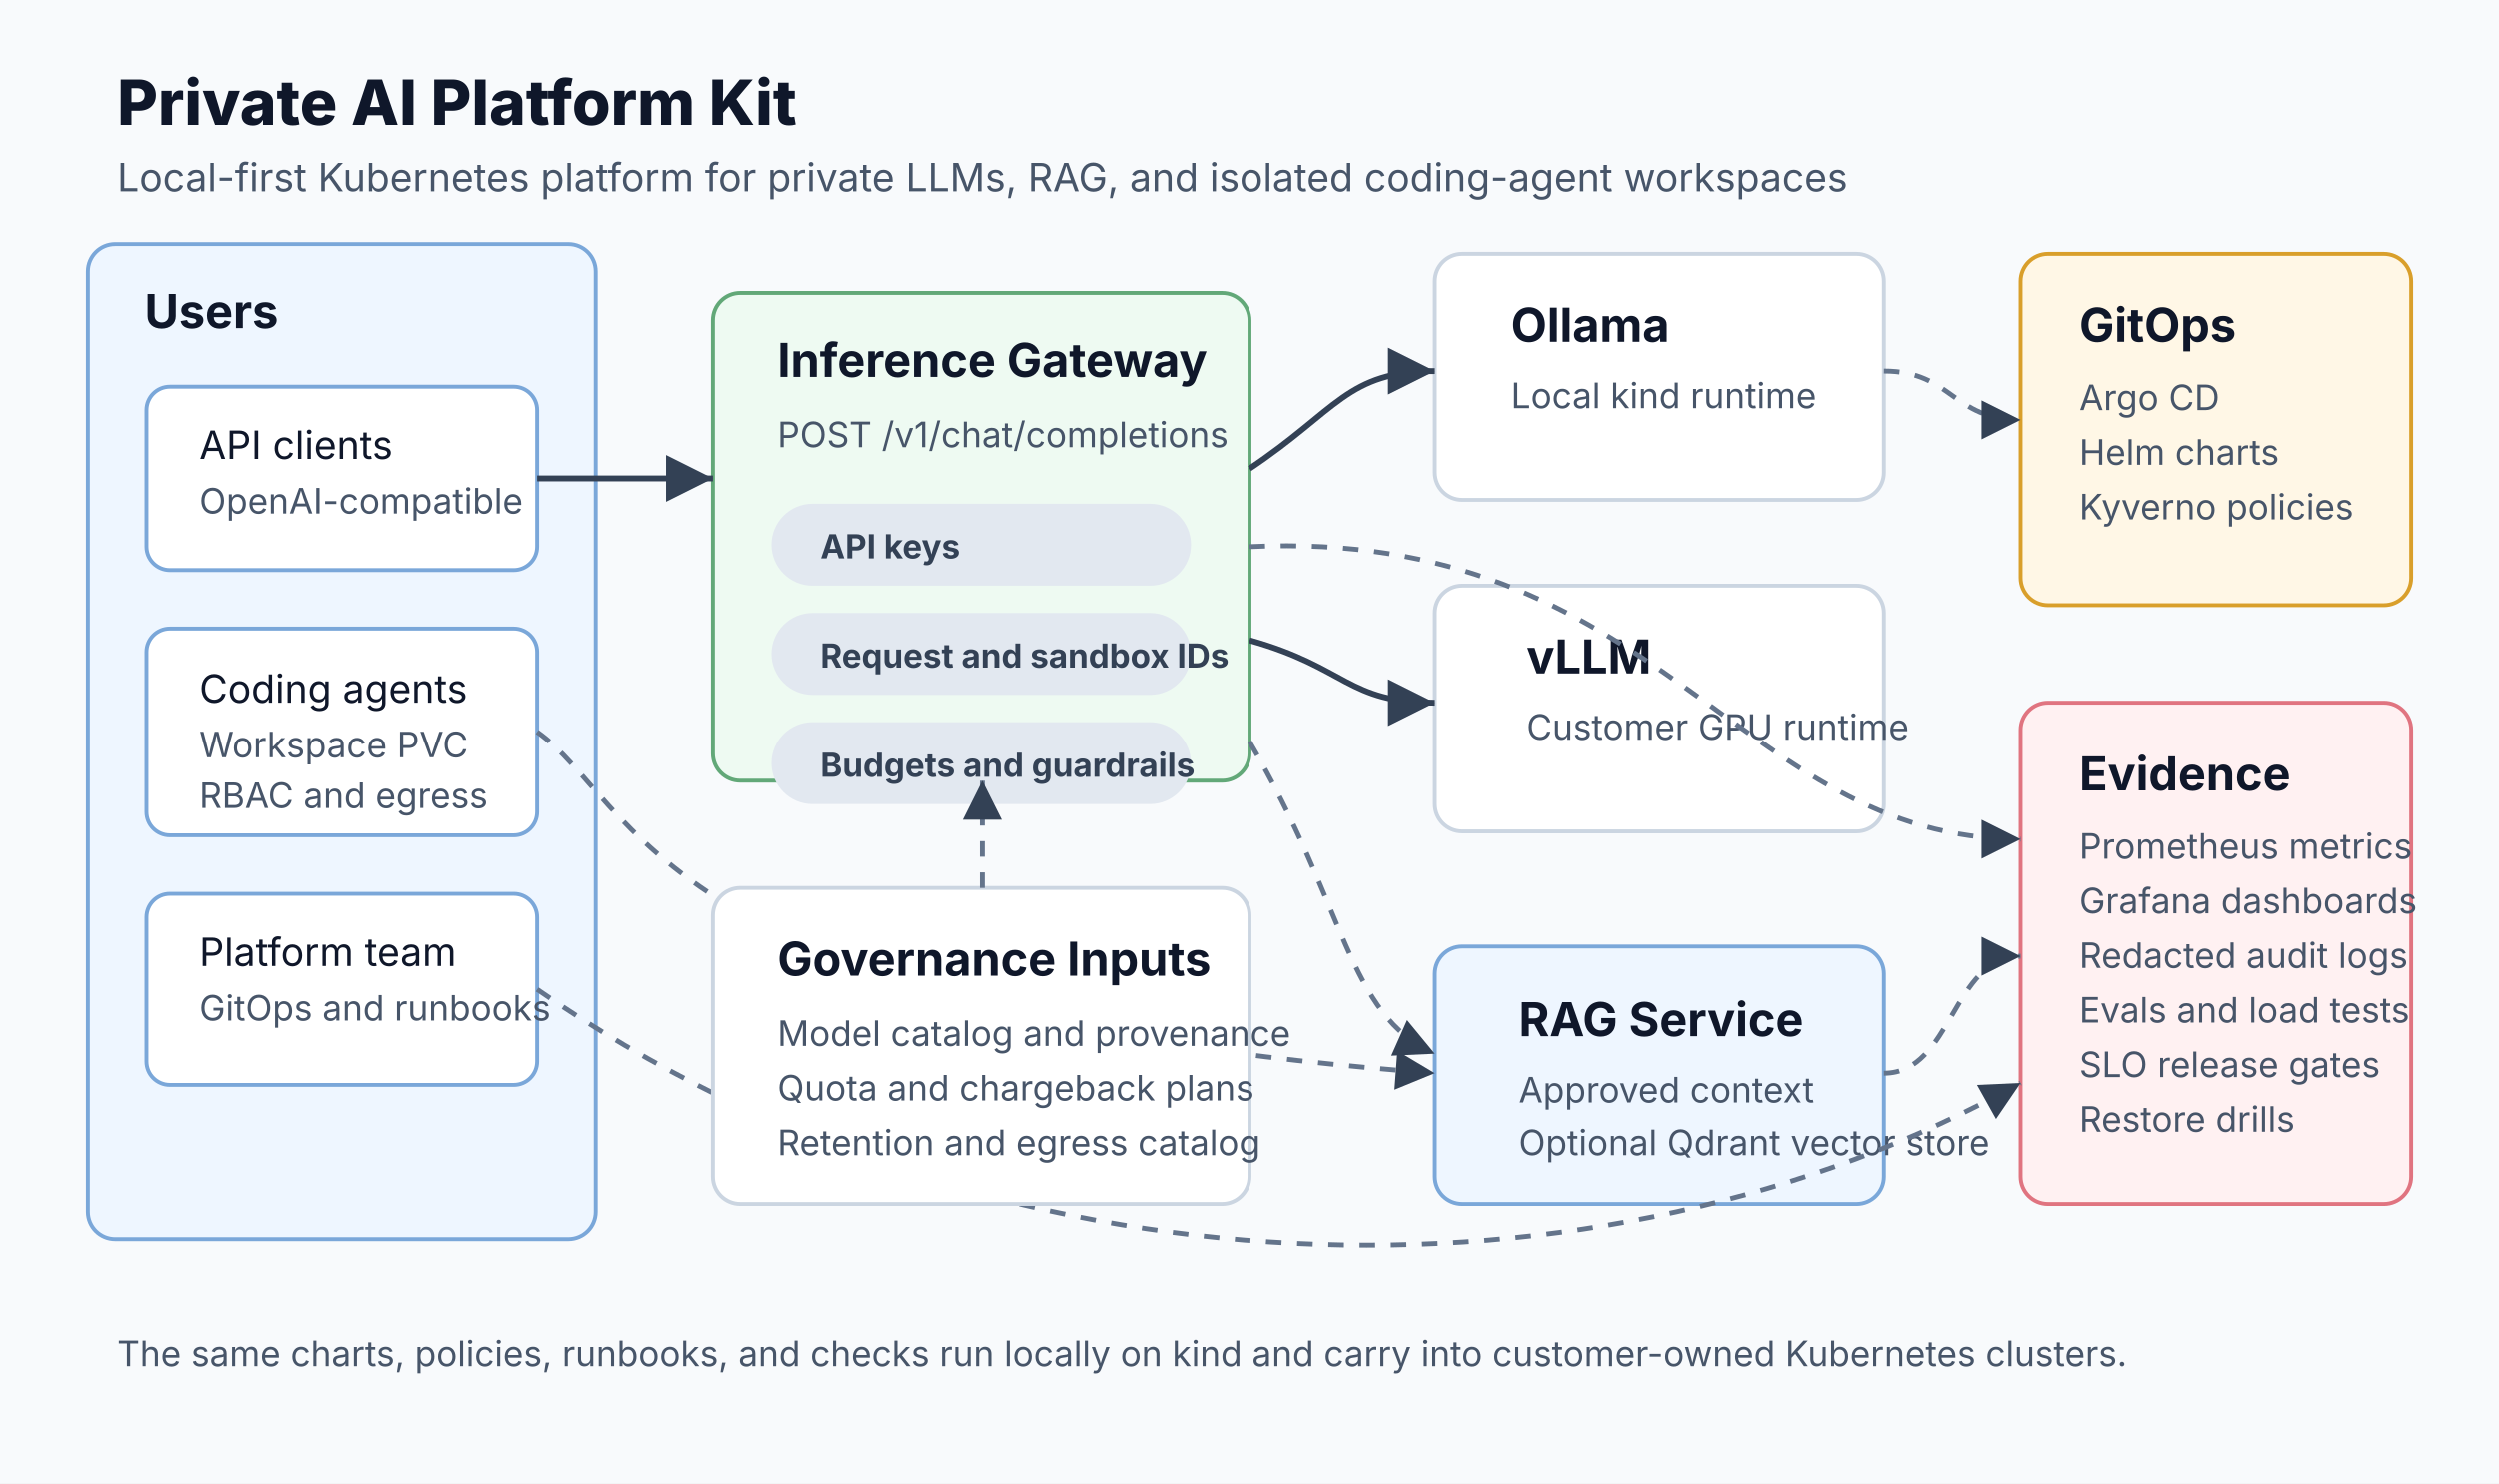
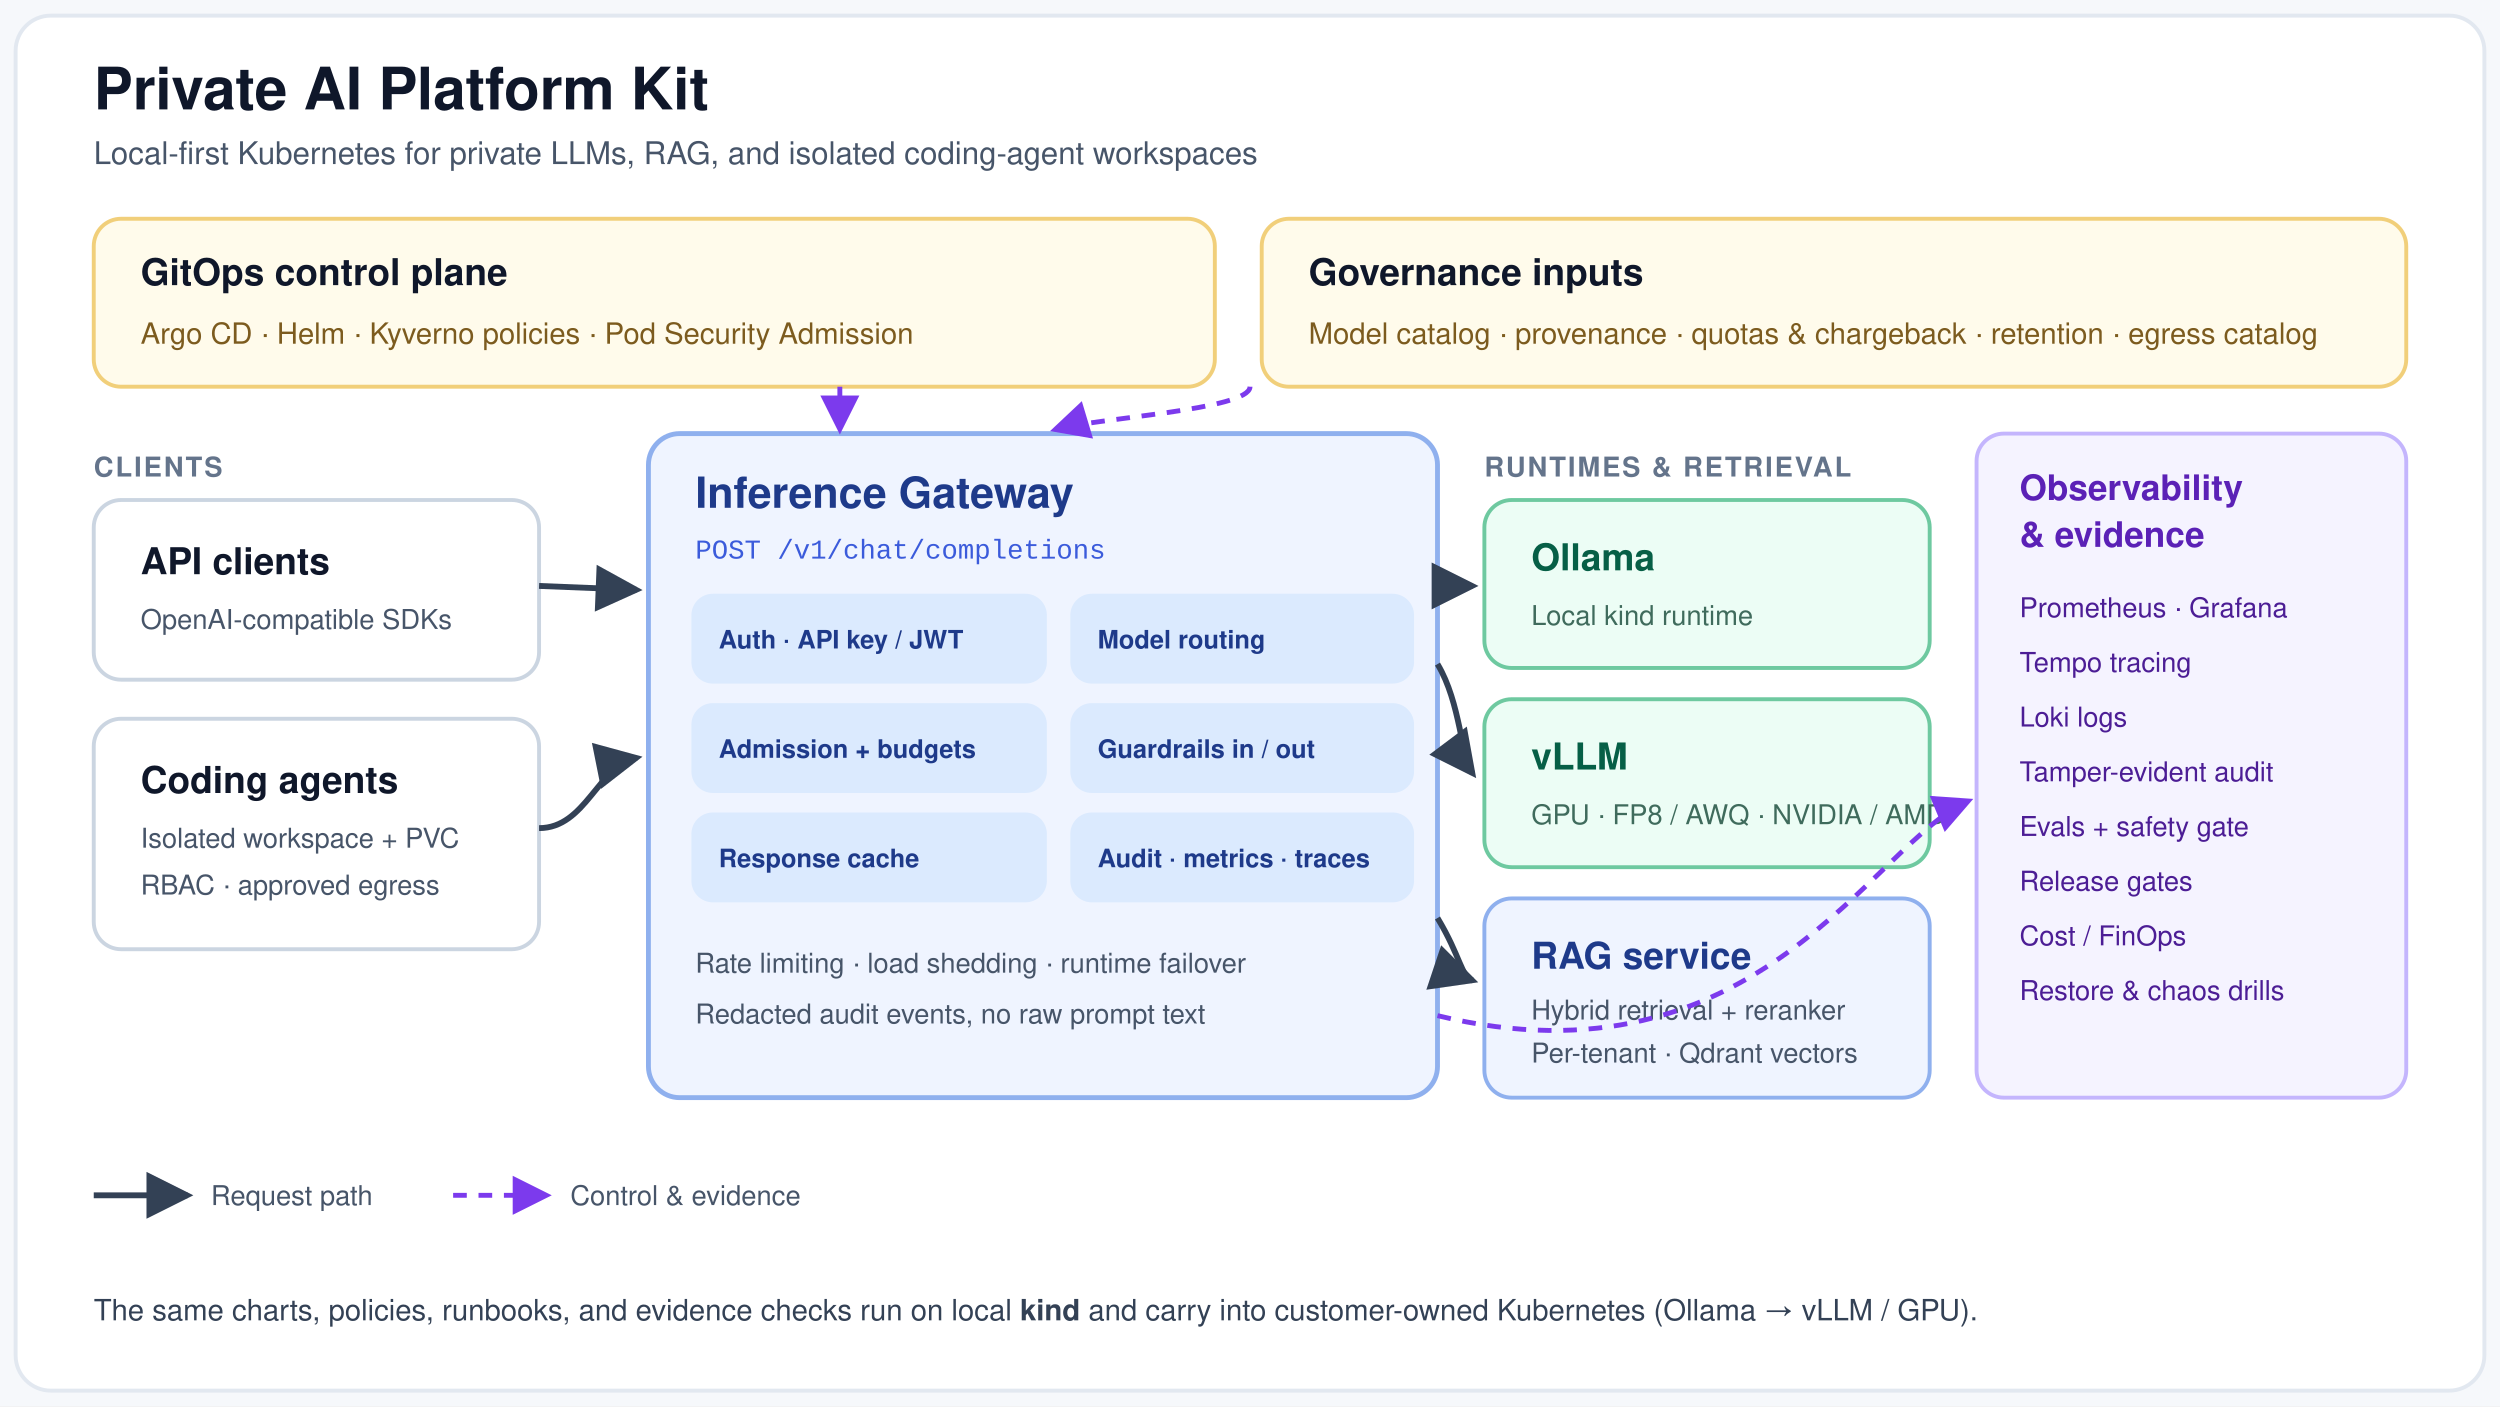
- <svg xmlns="http://www.w3.org/2000/svg" width="1280" height="760" viewBox="0 0 1280 760" role="img" aria-labelledby="title desc">
+ <svg xmlns="http://www.w3.org/2000/svg" width="1280" height="720" viewBox="0 0 1280 720" role="img" aria-labelledby="title desc" font-family="'Segoe UI', Helvetica, Arial, sans-serif">
  <defs>
-     <marker id="arrow" markerWidth="12" markerHeight="12" refX="10" refY="6" orient="auto" markerUnits="strokeWidth">
-       <path d="M2,2 L10,6 L2,10 Z" fill="#334155" />
+     <marker id="arrow" markerWidth="10" markerHeight="10" refX="8" refY="5" orient="auto" markerUnits="strokeWidth">
+       <path d="M1,1 L9,5 L1,9 Z" fill="#334155" />
    </marker>
-     <style>
-       .bg { fill: #f8fafc; }
-       .panel { fill: #ffffff; stroke: #cbd5e1; stroke-width: 2; rx: 14; }
-       .soft { fill: #eef6ff; stroke: #7aa7d9; }
-       .green { fill: #eefaf2; stroke: #62a878; }
-       .gold { fill: #fff7e6; stroke: #d99f2b; }
-       .rose { fill: #fff1f2; stroke: #e07480; }
-       .ink { fill: #0f172a; font-family: Inter, Segoe UI, Arial, sans-serif; }
-       .muted { fill: #475569; font-family: Inter, Segoe UI, Arial, sans-serif; }
-       .tiny { font-size: 18px; }
-       .small { font-size: 20px; }
-       .medium { font-size: 24px; font-weight: 700; }
-       .large { font-size: 32px; font-weight: 800; }
-       .line { stroke: #334155; stroke-width: 3; fill: none; marker-end: url(#arrow); }
-       .line-soft { stroke: #64748b; stroke-width: 2.5; fill: none; marker-end: url(#arrow); stroke-dasharray: 8 8; }
-       .pill { fill: #e2e8f0; }
-       .label { font-size: 17px; fill: #334155; font-family: Inter, Segoe UI, Arial, sans-serif; font-weight: 700; }
-     </style>
+     <marker id="arrowSoft" markerWidth="10" markerHeight="10" refX="8" refY="5" orient="auto" markerUnits="strokeWidth">
+       <path d="M1,1 L9,5 L1,9 Z" fill="#7c3aed" />
+     </marker>
  </defs>
-   <rect class="bg" width="1280" height="760" />
-   <text x="60" y="64" class="ink large">Private AI Platform Kit</text>
-   <text x="60" y="98" class="muted small">Local-first Kubernetes platform for private LLMs, RAG, and isolated coding-agent workspaces</text>
-   <rect x="45" y="125" width="260" height="510" class="panel soft" />
-   <text x="74" y="168" class="ink medium">Users</text>
-   <rect x="75" y="198" width="200" height="94" rx="12" fill="#ffffff" stroke="#7aa7d9" stroke-width="2" />
-   <text x="102" y="235" class="ink small">API clients</text>
-   <text x="102" y="263" class="muted tiny">OpenAI-compatible</text>
-   <rect x="75" y="322" width="200" height="106" rx="12" fill="#ffffff" stroke="#7aa7d9" stroke-width="2" />
-   <text x="102" y="360" class="ink small">Coding agents</text>
-   <text x="102" y="388" class="muted tiny">Workspace PVC</text>
-   <text x="102" y="414" class="muted tiny">RBAC and egress</text>
-   <rect x="75" y="458" width="200" height="98" rx="12" fill="#ffffff" stroke="#7aa7d9" stroke-width="2" />
-   <text x="102" y="495" class="ink small">Platform team</text>
-   <text x="102" y="523" class="muted tiny">GitOps and runbooks</text>
-   <rect x="365" y="150" width="275" height="250" class="panel green" />
-   <text x="398" y="193" class="ink medium">Inference Gateway</text>
-   <text x="398" y="229" class="muted tiny">POST /v1/chat/completions</text>
-   <rect x="395" y="258" width="215" height="42" rx="21" class="pill" />
-   <text x="420" y="286" class="label">API keys</text>
-   <rect x="395" y="314" width="215" height="42" rx="21" class="pill" />
-   <text x="420" y="342" class="label">Request and sandbox IDs</text>
-   <rect x="395" y="370" width="215" height="42" rx="21" class="pill" />
-   <text x="420" y="398" class="label">Budgets and guardrails</text>
-   <rect x="735" y="130" width="230" height="126" class="panel" />
-   <text x="774" y="175" class="ink medium">Ollama</text>
-   <text x="774" y="209" class="muted tiny">Local kind runtime</text>
-   <rect x="735" y="300" width="230" height="126" class="panel" />
-   <text x="782" y="345" class="ink medium">vLLM</text>
-   <text x="782" y="379" class="muted tiny">Customer GPU runtime</text>
-   <rect x="735" y="485" width="230" height="132" class="panel soft" />
-   <text x="778" y="531" class="ink medium">RAG Service</text>
-   <text x="778" y="565" class="muted tiny">Approved context</text>
-   <text x="778" y="592" class="muted tiny">Optional Qdrant vector store</text>
-   <rect x="1035" y="130" width="200" height="180" class="panel gold" />
-   <text x="1065" y="175" class="ink medium">GitOps</text>
-   <text x="1065" y="210" class="muted tiny">Argo CD</text>
-   <text x="1065" y="238" class="muted tiny">Helm charts</text>
-   <text x="1065" y="266" class="muted tiny">Kyverno policies</text>
-   <rect x="1035" y="360" width="200" height="257" class="panel rose" />
-   <text x="1065" y="405" class="ink medium">Evidence</text>
-   <text x="1065" y="440" class="muted tiny">Prometheus metrics</text>
-   <text x="1065" y="468" class="muted tiny">Grafana dashboards</text>
-   <text x="1065" y="496" class="muted tiny">Redacted audit logs</text>
-   <text x="1065" y="524" class="muted tiny">Evals and load tests</text>
-   <text x="1065" y="552" class="muted tiny">SLO release gates</text>
-   <text x="1065" y="580" class="muted tiny">Restore drills</text>
-   <path d="M275 245 C315 245 325 245 365 245" class="line" />
-   <path d="M275 375 C325 410 335 520 735 550" class="line-soft" />
-   <path d="M640 240 C685 210 690 190 735 190" class="line" />
-   <path d="M640 328 C690 342 690 360 735 360" class="line" />
-   <path d="M640 380 C690 465 690 520 735 540" class="line-soft" />
-   <path d="M965 190 C1000 190 1000 215 1035 215" class="line-soft" />
-   <path d="M965 550 C1000 550 1000 490 1035 490" class="line-soft" />
-   <path d="M640 280 C850 270 890 430 1035 430" class="line-soft" />
-   <path d="M275 507 C510 670 820 675 1035 555" class="line-soft" />
-   <rect x="365" y="455" width="275" height="162" class="panel" />
-   <text x="398" y="500" class="ink medium">Governance Inputs</text>
-   <text x="398" y="536" class="muted tiny">Model catalog and provenance</text>
-   <text x="398" y="564" class="muted tiny">Quota and chargeback plans</text>
-   <text x="398" y="592" class="muted tiny">Retention and egress catalog</text>
-   <path d="M503 455 C503 430 503 425 503 400" class="line-soft" />
-   <text x="60" y="700" class="muted tiny">The same charts, policies, runbooks, and checks run locally on kind and carry into customer-owned Kubernetes clusters.</text>
+   <rect x="0" y="0" width="1280" height="720" fill="#f6f8fb" />
+   <rect x="8" y="8" width="1264" height="704" rx="18" fill="#ffffff" stroke="#e2e8f0" stroke-width="2" />
+   <text x="48" y="56" font-size="30" font-weight="800" fill="#0f172a">Private AI Platform Kit</text>
+   <text x="48" y="84" font-size="16" fill="#475569">Local-first Kubernetes for private LLMs, RAG, and isolated coding-agent workspaces</text>
+   <rect x="48" y="112" width="574" height="86" rx="14" fill="#fffbeb" stroke="#f1cf7a" stroke-width="2" />
+   <text x="72" y="146" font-size="19" font-weight="700" fill="#0f172a">GitOps control plane</text>
+   <text x="72" y="176" font-size="15" fill="#7c5b1e">Argo CD · Helm · Kyverno policies · Pod Security Admission</text>
+   <rect x="646" y="112" width="586" height="86" rx="14" fill="#fffbeb" stroke="#f1cf7a" stroke-width="2" />
+   <text x="670" y="146" font-size="19" font-weight="700" fill="#0f172a">Governance inputs</text>
+   <text x="670" y="176" font-size="15" fill="#7c5b1e">Model catalog · provenance · quotas &amp; chargeback · retention · egress catalog</text>
+   <text x="48" y="244" font-size="14" font-weight="700" fill="#64748b" letter-spacing="1">CLIENTS</text>
+   <rect x="48" y="256" width="228" height="92" rx="14" fill="#ffffff" stroke="#cbd5e1" stroke-width="2" />
+   <text x="72" y="294" font-size="19" font-weight="700" fill="#0f172a">API clients</text>
+   <text x="72" y="322" font-size="14" fill="#475569">OpenAI-compatible SDKs</text>
+   <rect x="48" y="368" width="228" height="118" rx="14" fill="#ffffff" stroke="#cbd5e1" stroke-width="2" />
+   <text x="72" y="406" font-size="19" font-weight="700" fill="#0f172a">Coding agents</text>
+   <text x="72" y="434" font-size="14" fill="#475569">Isolated workspace + PVC</text>
+   <text x="72" y="458" font-size="14" fill="#475569">RBAC · approved egress</text>
+   <rect x="332" y="222" width="404" height="340" rx="16" fill="#eff4ff" stroke="#8fb0ee" stroke-width="2.5" />
+   <text x="356" y="260" font-size="22" font-weight="800" fill="#1e3a8a">Inference Gateway</text>
+   <text x="356" y="286" font-size="14" fill="#3b5bdb" font-family="'Courier New', monospace">POST /v1/chat/completions</text>
+   <rect x="354" y="304" width="182" height="46" rx="11" fill="#dbeafe" />
+   <text x="368" y="332" font-size="13" font-weight="600" fill="#1e3a8a">Auth · API key / JWT</text>
+   <rect x="548" y="304" width="176" height="46" rx="11" fill="#dbeafe" />
+   <text x="562" y="332" font-size="13" font-weight="600" fill="#1e3a8a">Model routing</text>
+   <rect x="354" y="360" width="182" height="46" rx="11" fill="#dbeafe" />
+   <text x="368" y="388" font-size="13" font-weight="600" fill="#1e3a8a">Admission + budgets</text>
+   <rect x="548" y="360" width="176" height="46" rx="11" fill="#dbeafe" />
+   <text x="562" y="388" font-size="13" font-weight="600" fill="#1e3a8a">Guardrails in / out</text>
+   <rect x="354" y="416" width="182" height="46" rx="11" fill="#dbeafe" />
+   <text x="368" y="444" font-size="13" font-weight="600" fill="#1e3a8a">Response cache</text>
+   <rect x="548" y="416" width="176" height="46" rx="11" fill="#dbeafe" />
+   <text x="562" y="444" font-size="13" font-weight="600" fill="#1e3a8a">Audit · metrics · traces</text>
+   <text x="356" y="498" font-size="14" fill="#475569">Rate limiting · load shedding · runtime failover</text>
+   <text x="356" y="524" font-size="14" fill="#475569">Redacted audit events, no raw prompt text</text>
+   <text x="760" y="244" font-size="14" font-weight="700" fill="#64748b" letter-spacing="1">RUNTIMES &amp; RETRIEVAL</text>
+   <rect x="760" y="256" width="228" height="86" rx="14" fill="#ecfdf5" stroke="#6ec9a0" stroke-width="2" />
+   <text x="784" y="292" font-size="19" font-weight="700" fill="#065f46">Ollama</text>
+   <text x="784" y="320" font-size="14" fill="#3f6b5c">Local kind runtime</text>
+   <rect x="760" y="358" width="228" height="86" rx="14" fill="#ecfdf5" stroke="#6ec9a0" stroke-width="2" />
+   <text x="784" y="394" font-size="19" font-weight="700" fill="#065f46">vLLM</text>
+   <text x="784" y="422" font-size="14" fill="#3f6b5c">GPU · FP8 / AWQ · NVIDIA / AMD</text>
+   <rect x="760" y="460" width="228" height="102" rx="14" fill="#eff4ff" stroke="#8fb0ee" stroke-width="2" />
+   <text x="784" y="496" font-size="19" font-weight="700" fill="#1e3a8a">RAG service</text>
+   <text x="784" y="522" font-size="14" fill="#475569">Hybrid retrieval + reranker</text>
+   <text x="784" y="544" font-size="14" fill="#475569">Per-tenant · Qdrant vectors</text>
+   <rect x="1012" y="222" width="220" height="340" rx="14" fill="#f5f3ff" stroke="#c4b5fd" stroke-width="2" />
+   <text x="1034" y="256" font-size="18" font-weight="700" fill="#5b21b6">Observability</text>
+   <text x="1034" y="280" font-size="18" font-weight="700" fill="#5b21b6">&amp; evidence</text>
+   <text x="1034" y="316" font-size="14" fill="#4c1d95">Prometheus · Grafana</text>
+   <text x="1034" y="344" font-size="14" fill="#4c1d95">Tempo tracing</text>
+   <text x="1034" y="372" font-size="14" fill="#4c1d95">Loki logs</text>
+   <text x="1034" y="400" font-size="14" fill="#4c1d95">Tamper-evident audit</text>
+   <text x="1034" y="428" font-size="14" fill="#4c1d95">Evals + safety gate</text>
+   <text x="1034" y="456" font-size="14" fill="#4c1d95">Release gates</text>
+   <text x="1034" y="484" font-size="14" fill="#4c1d95">Cost / FinOps</text>
+   <text x="1034" y="512" font-size="14" fill="#4c1d95">Restore &amp; chaos drills</text>
+   <path d="M276 300 L326 302" fill="none" stroke="#334155" stroke-width="3" marker-end="url(#arrow)" />
+   <path d="M276 424 C300 424 306 392 326 388" fill="none" stroke="#334155" stroke-width="3" marker-end="url(#arrow)" />
+   <path d="M736 300 C748 300 750 300 754 300" fill="none" stroke="#334155" stroke-width="3" marker-end="url(#arrow)" />
+   <path d="M736 340 C748 360 748 388 754 396" fill="none" stroke="#334155" stroke-width="3" marker-end="url(#arrow)" />
+   <path d="M736 470 C748 490 748 500 754 502" fill="none" stroke="#334155" stroke-width="3" marker-end="url(#arrow)" />
+   <path d="M430 198 L430 220" fill="none" stroke="#7c3aed" stroke-width="2.5" stroke-dasharray="7 6" marker-end="url(#arrowSoft)" />
+   <path d="M640 198 C640 210 560 214 540 220" fill="none" stroke="#7c3aed" stroke-width="2.5" stroke-dasharray="7 6" marker-end="url(#arrowSoft)" />
+   <path d="M736 520 C900 560 960 430 1008 410" fill="none" stroke="#7c3aed" stroke-width="2.5" stroke-dasharray="7 6" marker-end="url(#arrowSoft)" />
+   <path d="M48 612 L96 612" fill="none" stroke="#334155" stroke-width="3" marker-end="url(#arrow)" />
+   <text x="108" y="617" font-size="14" fill="#475569">Request path</text>
+   <path d="M232 612 L280 612" fill="none" stroke="#7c3aed" stroke-width="2.5" stroke-dasharray="7 6" marker-end="url(#arrowSoft)" />
+   <text x="292" y="617" font-size="14" fill="#475569">Control &amp; evidence</text>
+   <text x="48" y="676" font-size="15" fill="#334155">The same charts, policies, runbooks, and evidence checks run on local <tspan font-weight="700">kind</tspan> and carry into customer-owned Kubernetes (Ollama → vLLM / GPU).</text>
</svg>
